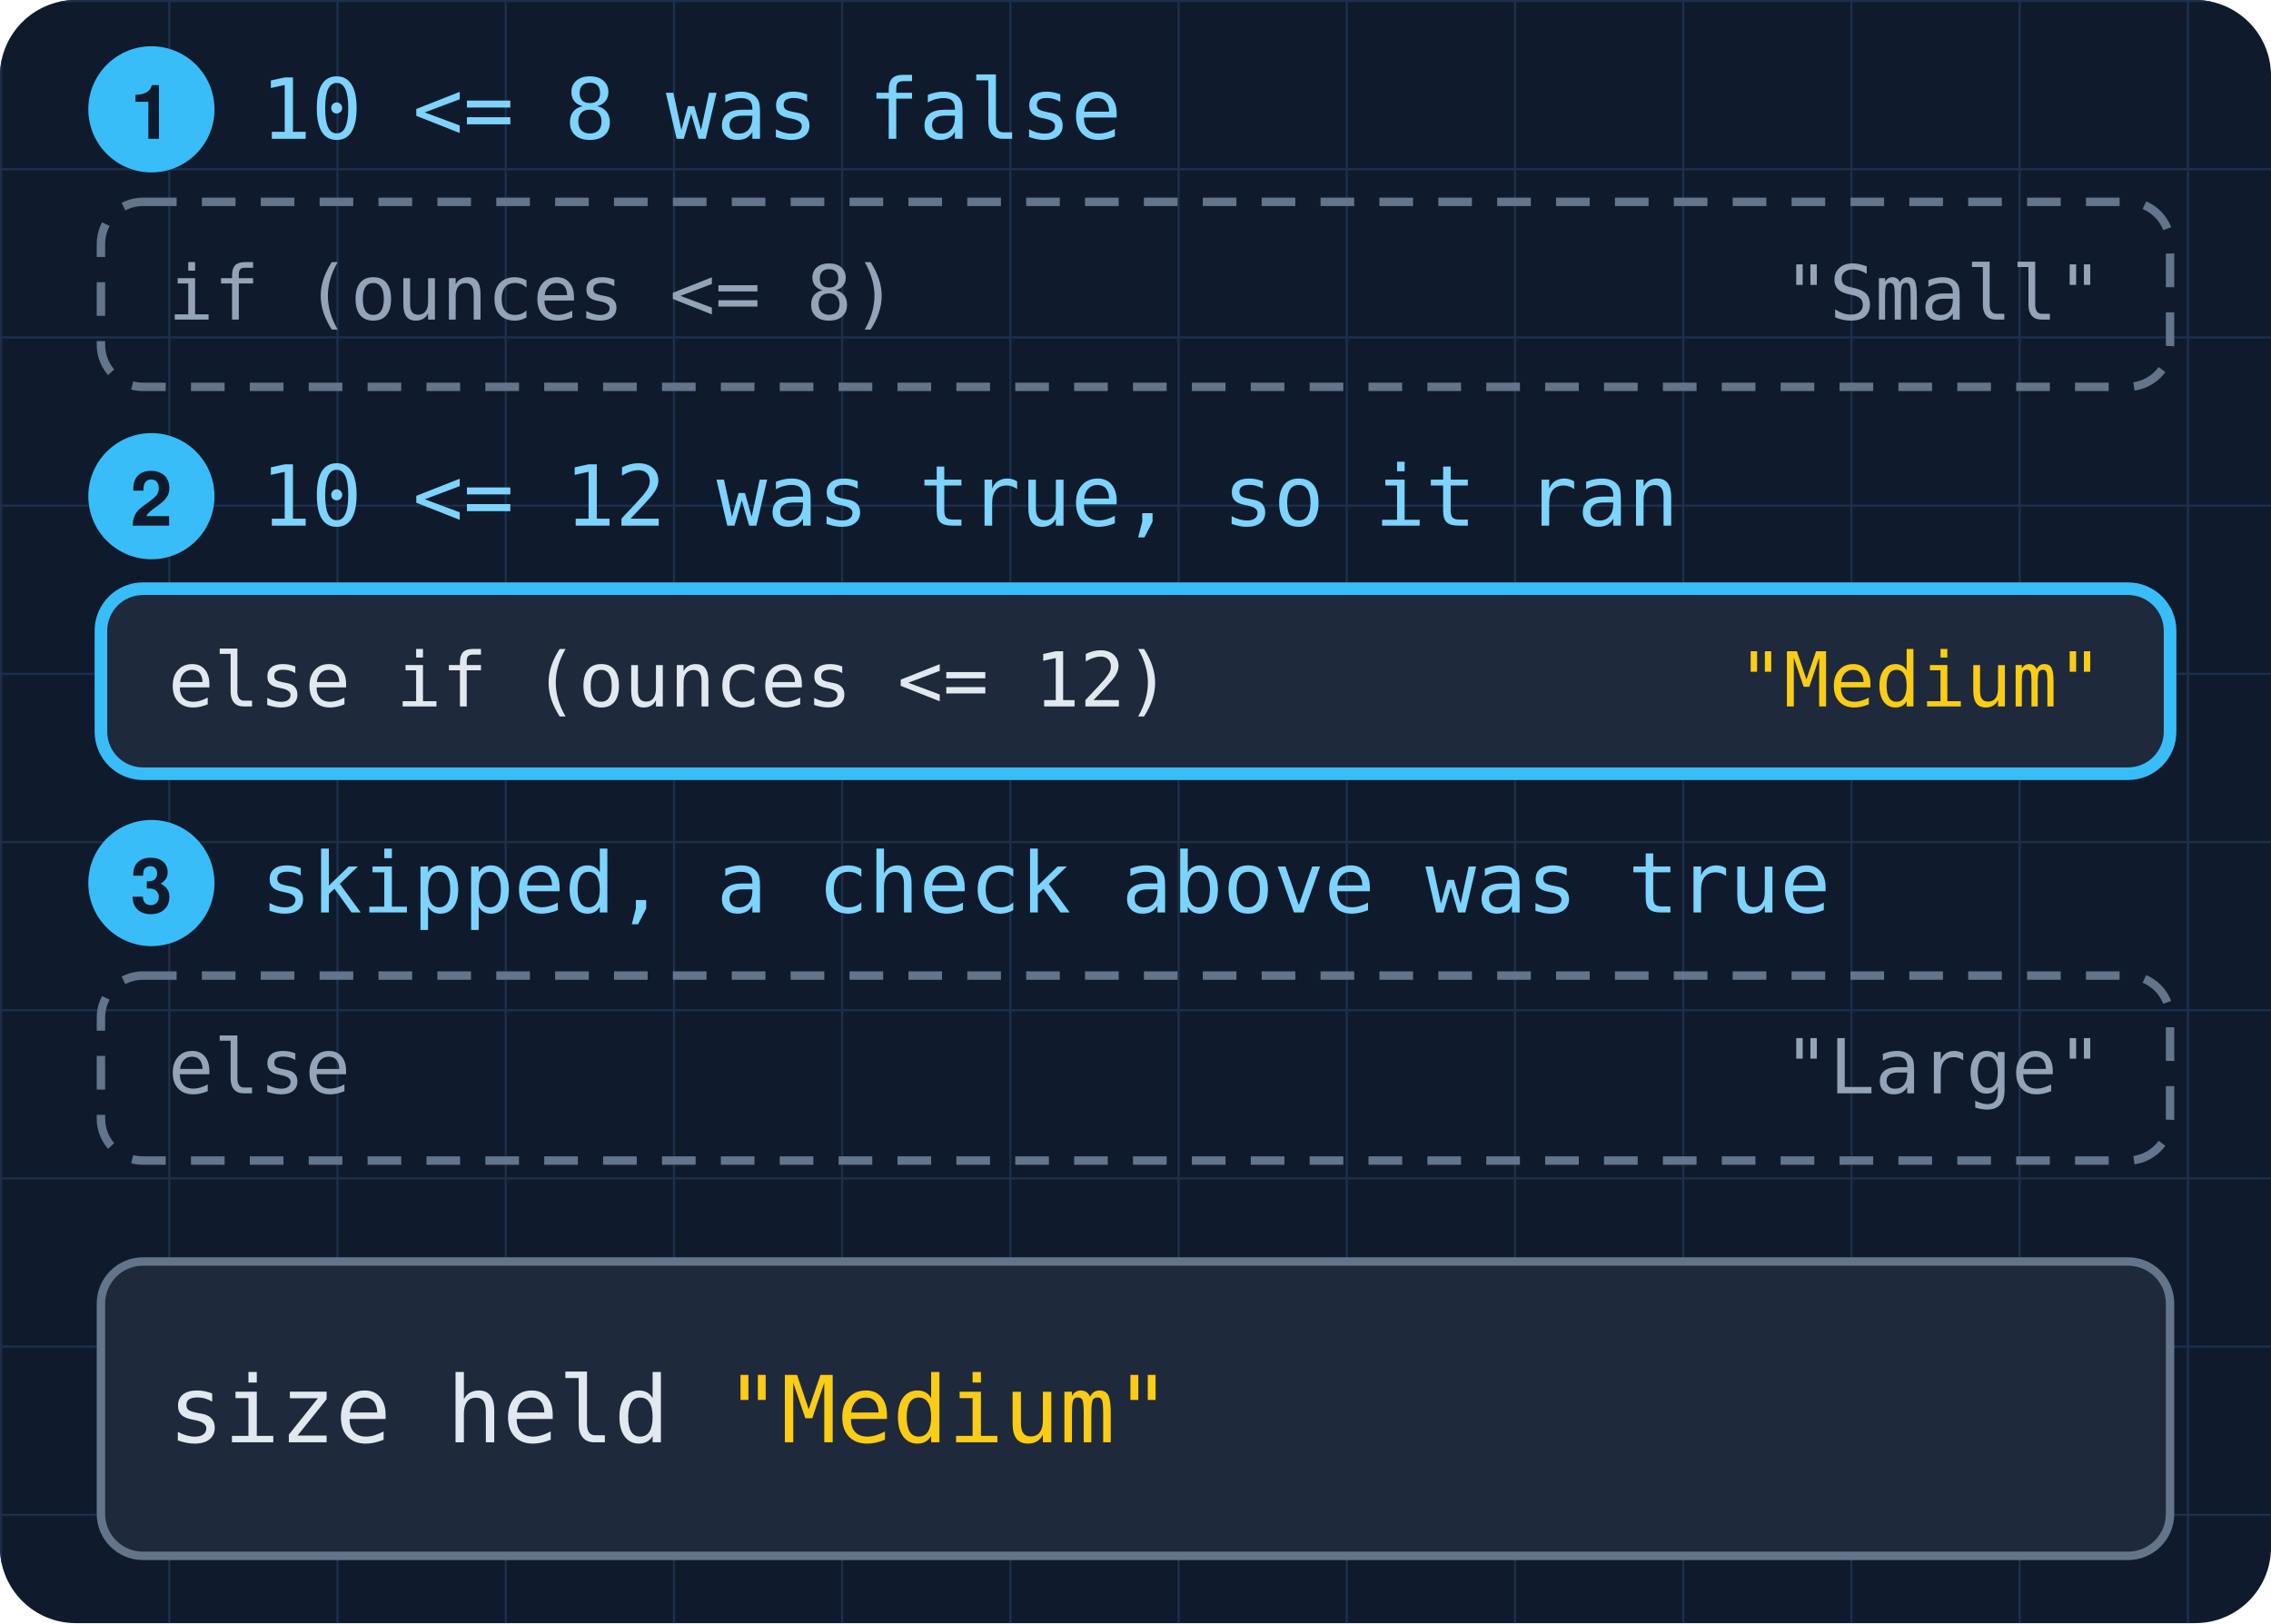
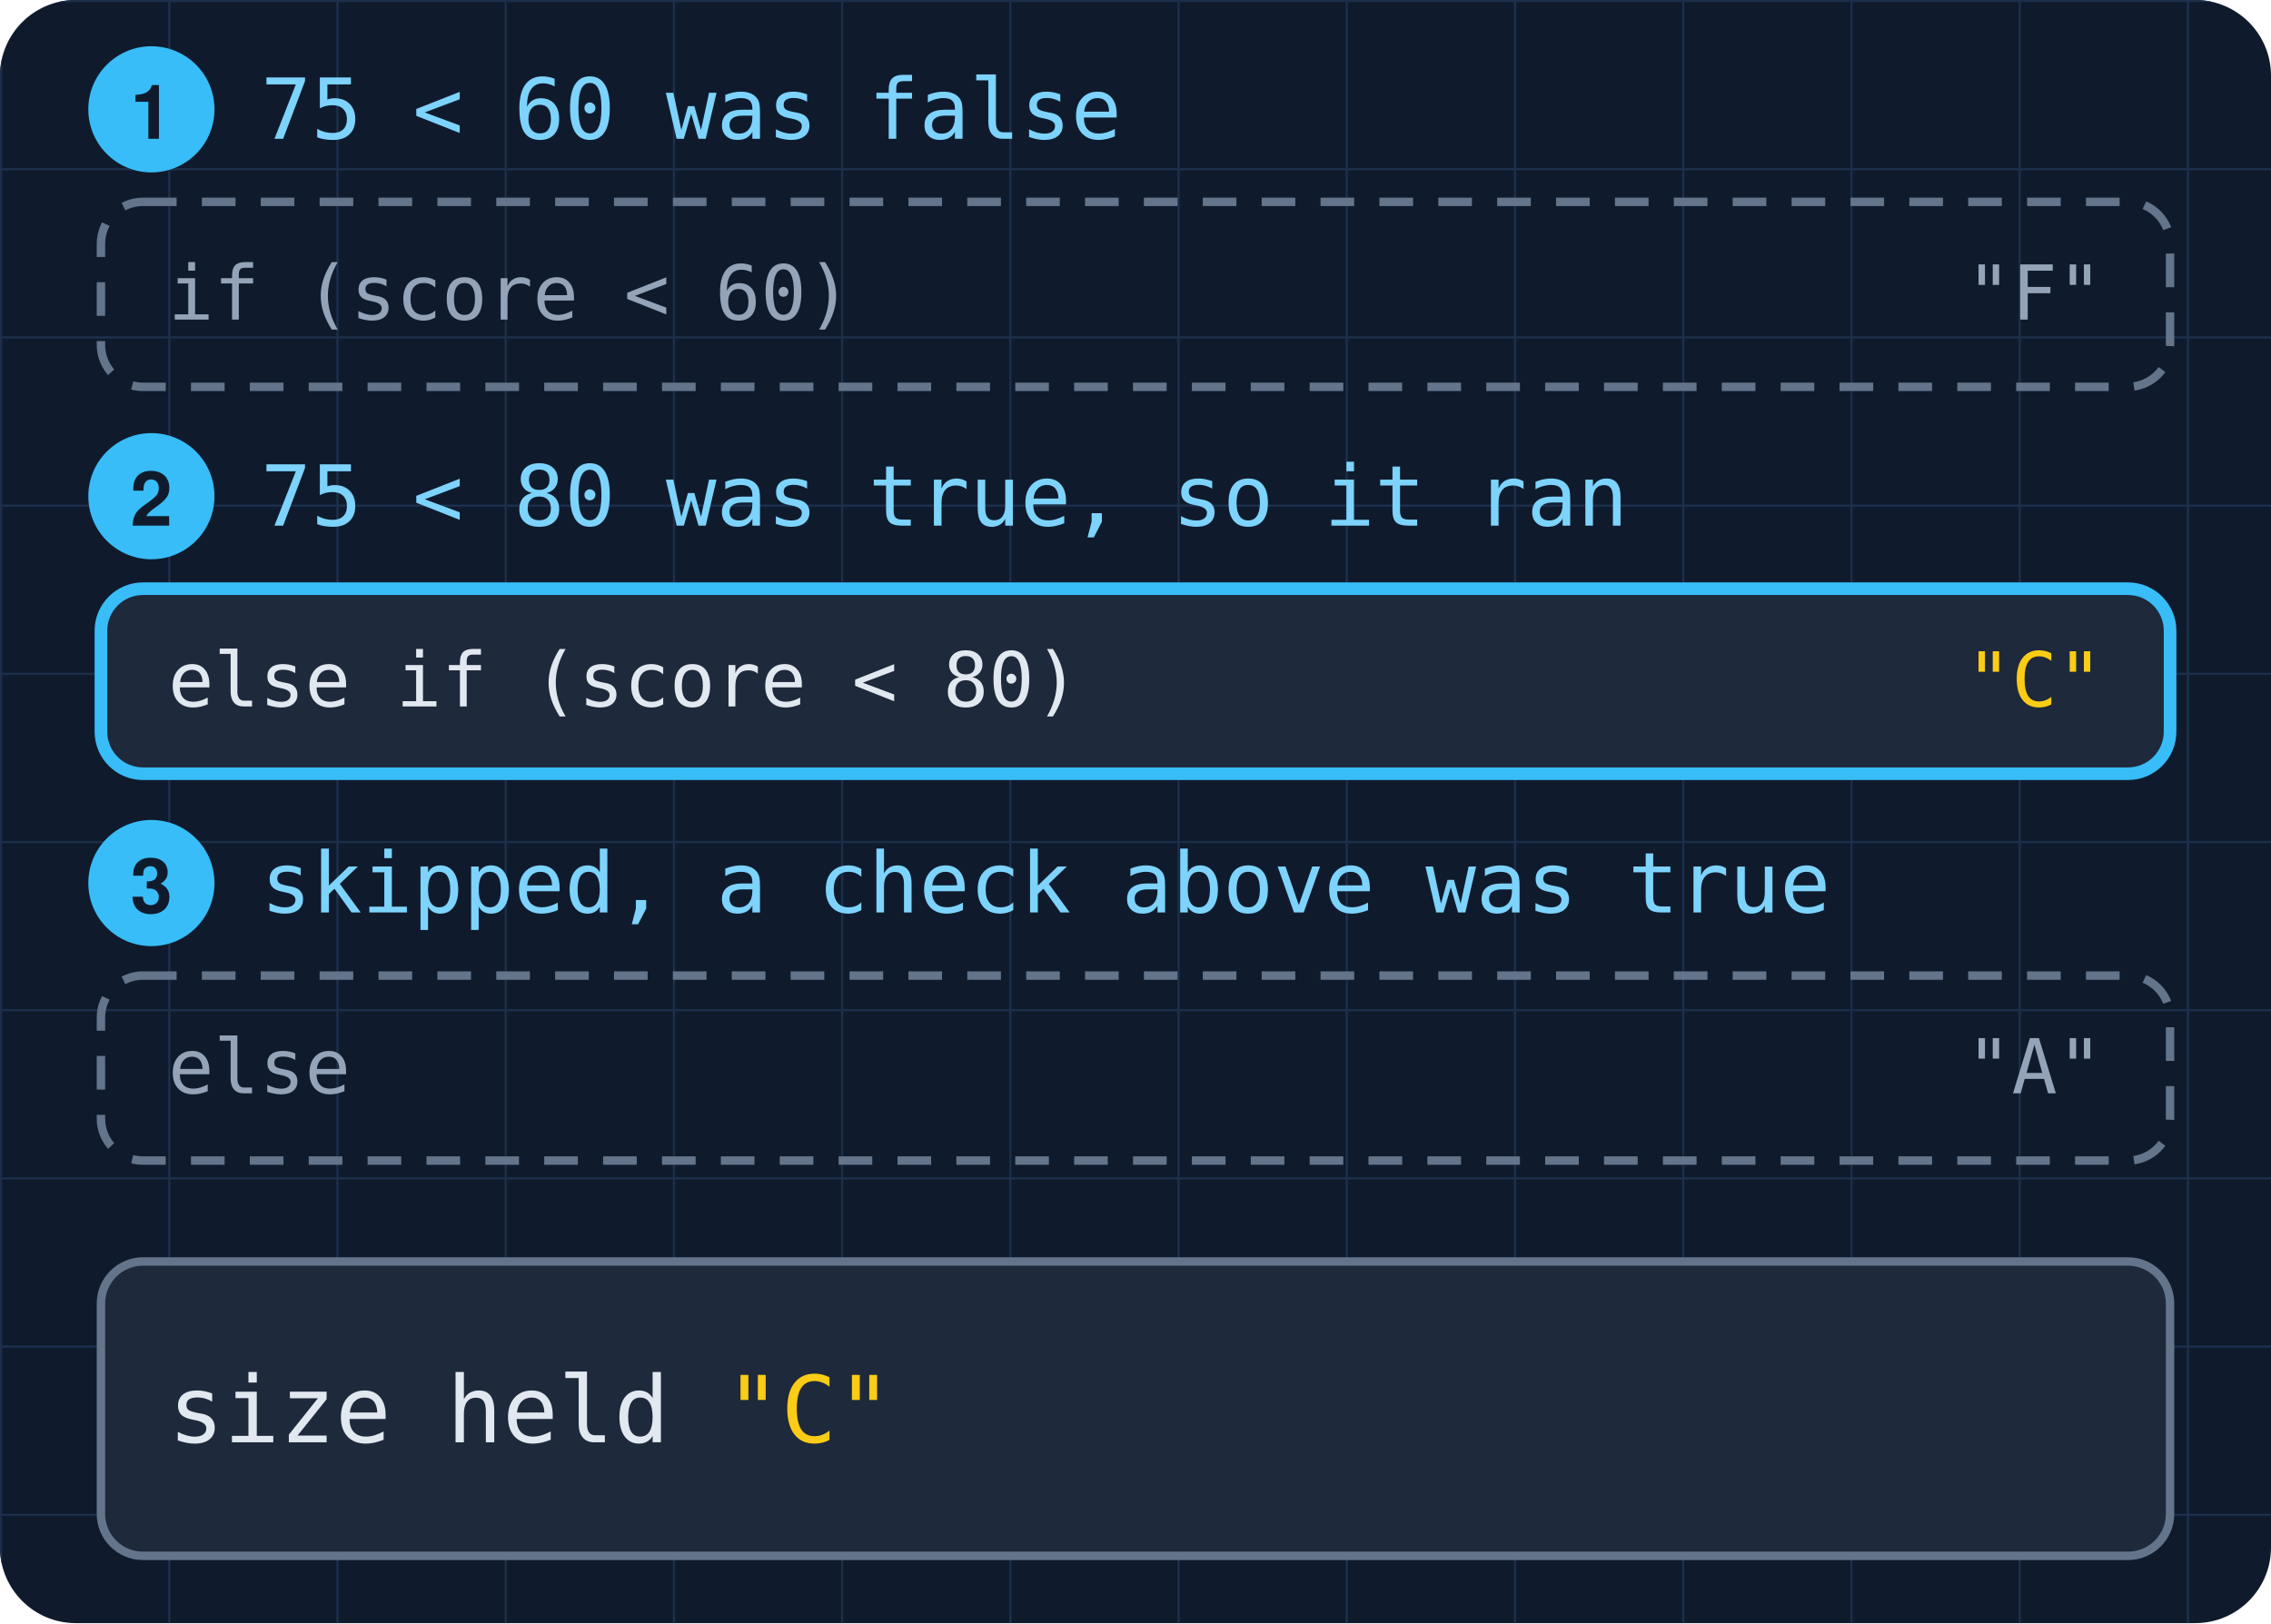
<svg xmlns="http://www.w3.org/2000/svg" viewBox="0 0 540 386" font-family="-apple-system, 'Segoe UI', Helvetica, Arial, sans-serif">
  <defs>
    <pattern id="grid" width="40" height="40" patternUnits="userSpaceOnUse">
      <path d="M40 0 H0 V40" fill="none" stroke="#1c2e4a" stroke-width="1" />
    </pattern>
  </defs>
  <rect width="540" height="386" rx="18" fill="#0f1b2d" />
  <rect width="540" height="386" rx="18" fill="url(#grid)" />
  <g fill="none" stroke="#64748b" stroke-width="2" stroke-dasharray="8 6">
    <rect x="24" y="48" width="492" height="44" rx="10" />
    <rect x="24" y="232" width="492" height="44" rx="10" />
  </g>
  <rect x="24" y="140" width="492" height="44" rx="10" fill="#1e293b" stroke="#38bdf8" stroke-width="3" />
  <g font-family="ui-monospace, 'SF Mono', Menlo, Consolas, monospace" font-size="18" style="font-variant-ligatures: none; white-space: pre">
-     <text x="40" y="76" fill="#94a3b8">if (ounces &lt;= 8)</text>
-     <text x="500" y="76" fill="#94a3b8" text-anchor="end">"Small"</text>
-     <text x="40" y="168" fill="#e2e8f0">else if (ounces &lt;= 12)</text>
-     <text x="500" y="168" fill="#facc15" text-anchor="end">"Medium"</text>
+     <text x="40" y="76" fill="#94a3b8">if (score &lt; 60)</text>
+     <text x="500" y="76" fill="#94a3b8" text-anchor="end">"F"</text>
+     <text x="40" y="168" fill="#e2e8f0">else if (score &lt; 80)</text>
+     <text x="500" y="168" fill="#facc15" text-anchor="end">"C"</text>
    <text x="40" y="260" fill="#94a3b8">else</text>
-     <text x="500" y="260" fill="#94a3b8" text-anchor="end">"Large"</text>
+     <text x="500" y="260" fill="#94a3b8" text-anchor="end">"A"</text>
  </g>
  <rect x="24" y="300" width="492" height="70" rx="10" fill="#1e293b" stroke="#64748b" stroke-width="2" />
-   <text x="40" y="343" font-family="ui-monospace, 'SF Mono', Menlo, Consolas, monospace" font-size="22" fill="#e2e8f0" style="white-space: pre">size held <tspan fill="#facc15">"Medium"</tspan>
+   <text x="40" y="343" font-family="ui-monospace, 'SF Mono', Menlo, Consolas, monospace" font-size="22" fill="#e2e8f0" style="white-space: pre">size held <tspan fill="#facc15">"C"</tspan>
  </text>
  <g fill="#38bdf8">
    <circle cx="36" cy="26" r="15" />
    <circle cx="36" cy="118" r="15" />
    <circle cx="36" cy="210" r="15" />
  </g>
  <g font-size="18" font-weight="bold" fill="#0f1b2d" text-anchor="middle">
    <text x="36" y="33">1</text>
    <text x="36" y="125">2</text>
    <text x="36" y="217">3</text>
  </g>
  <g font-family="ui-monospace, 'SF Mono', Menlo, Consolas, monospace" font-size="20" fill="#7dd3fc" style="font-variant-ligatures: none">
-     <text x="62" y="33">10 &lt;= 8 was false</text>
-     <text x="62" y="125">10 &lt;= 12 was true, so it ran</text>
+     <text x="62" y="33">75 &lt; 60 was false</text>
+     <text x="62" y="125">75 &lt; 80 was true, so it ran</text>
    <text x="62" y="217">skipped, a check above was true</text>
  </g>
</svg>
